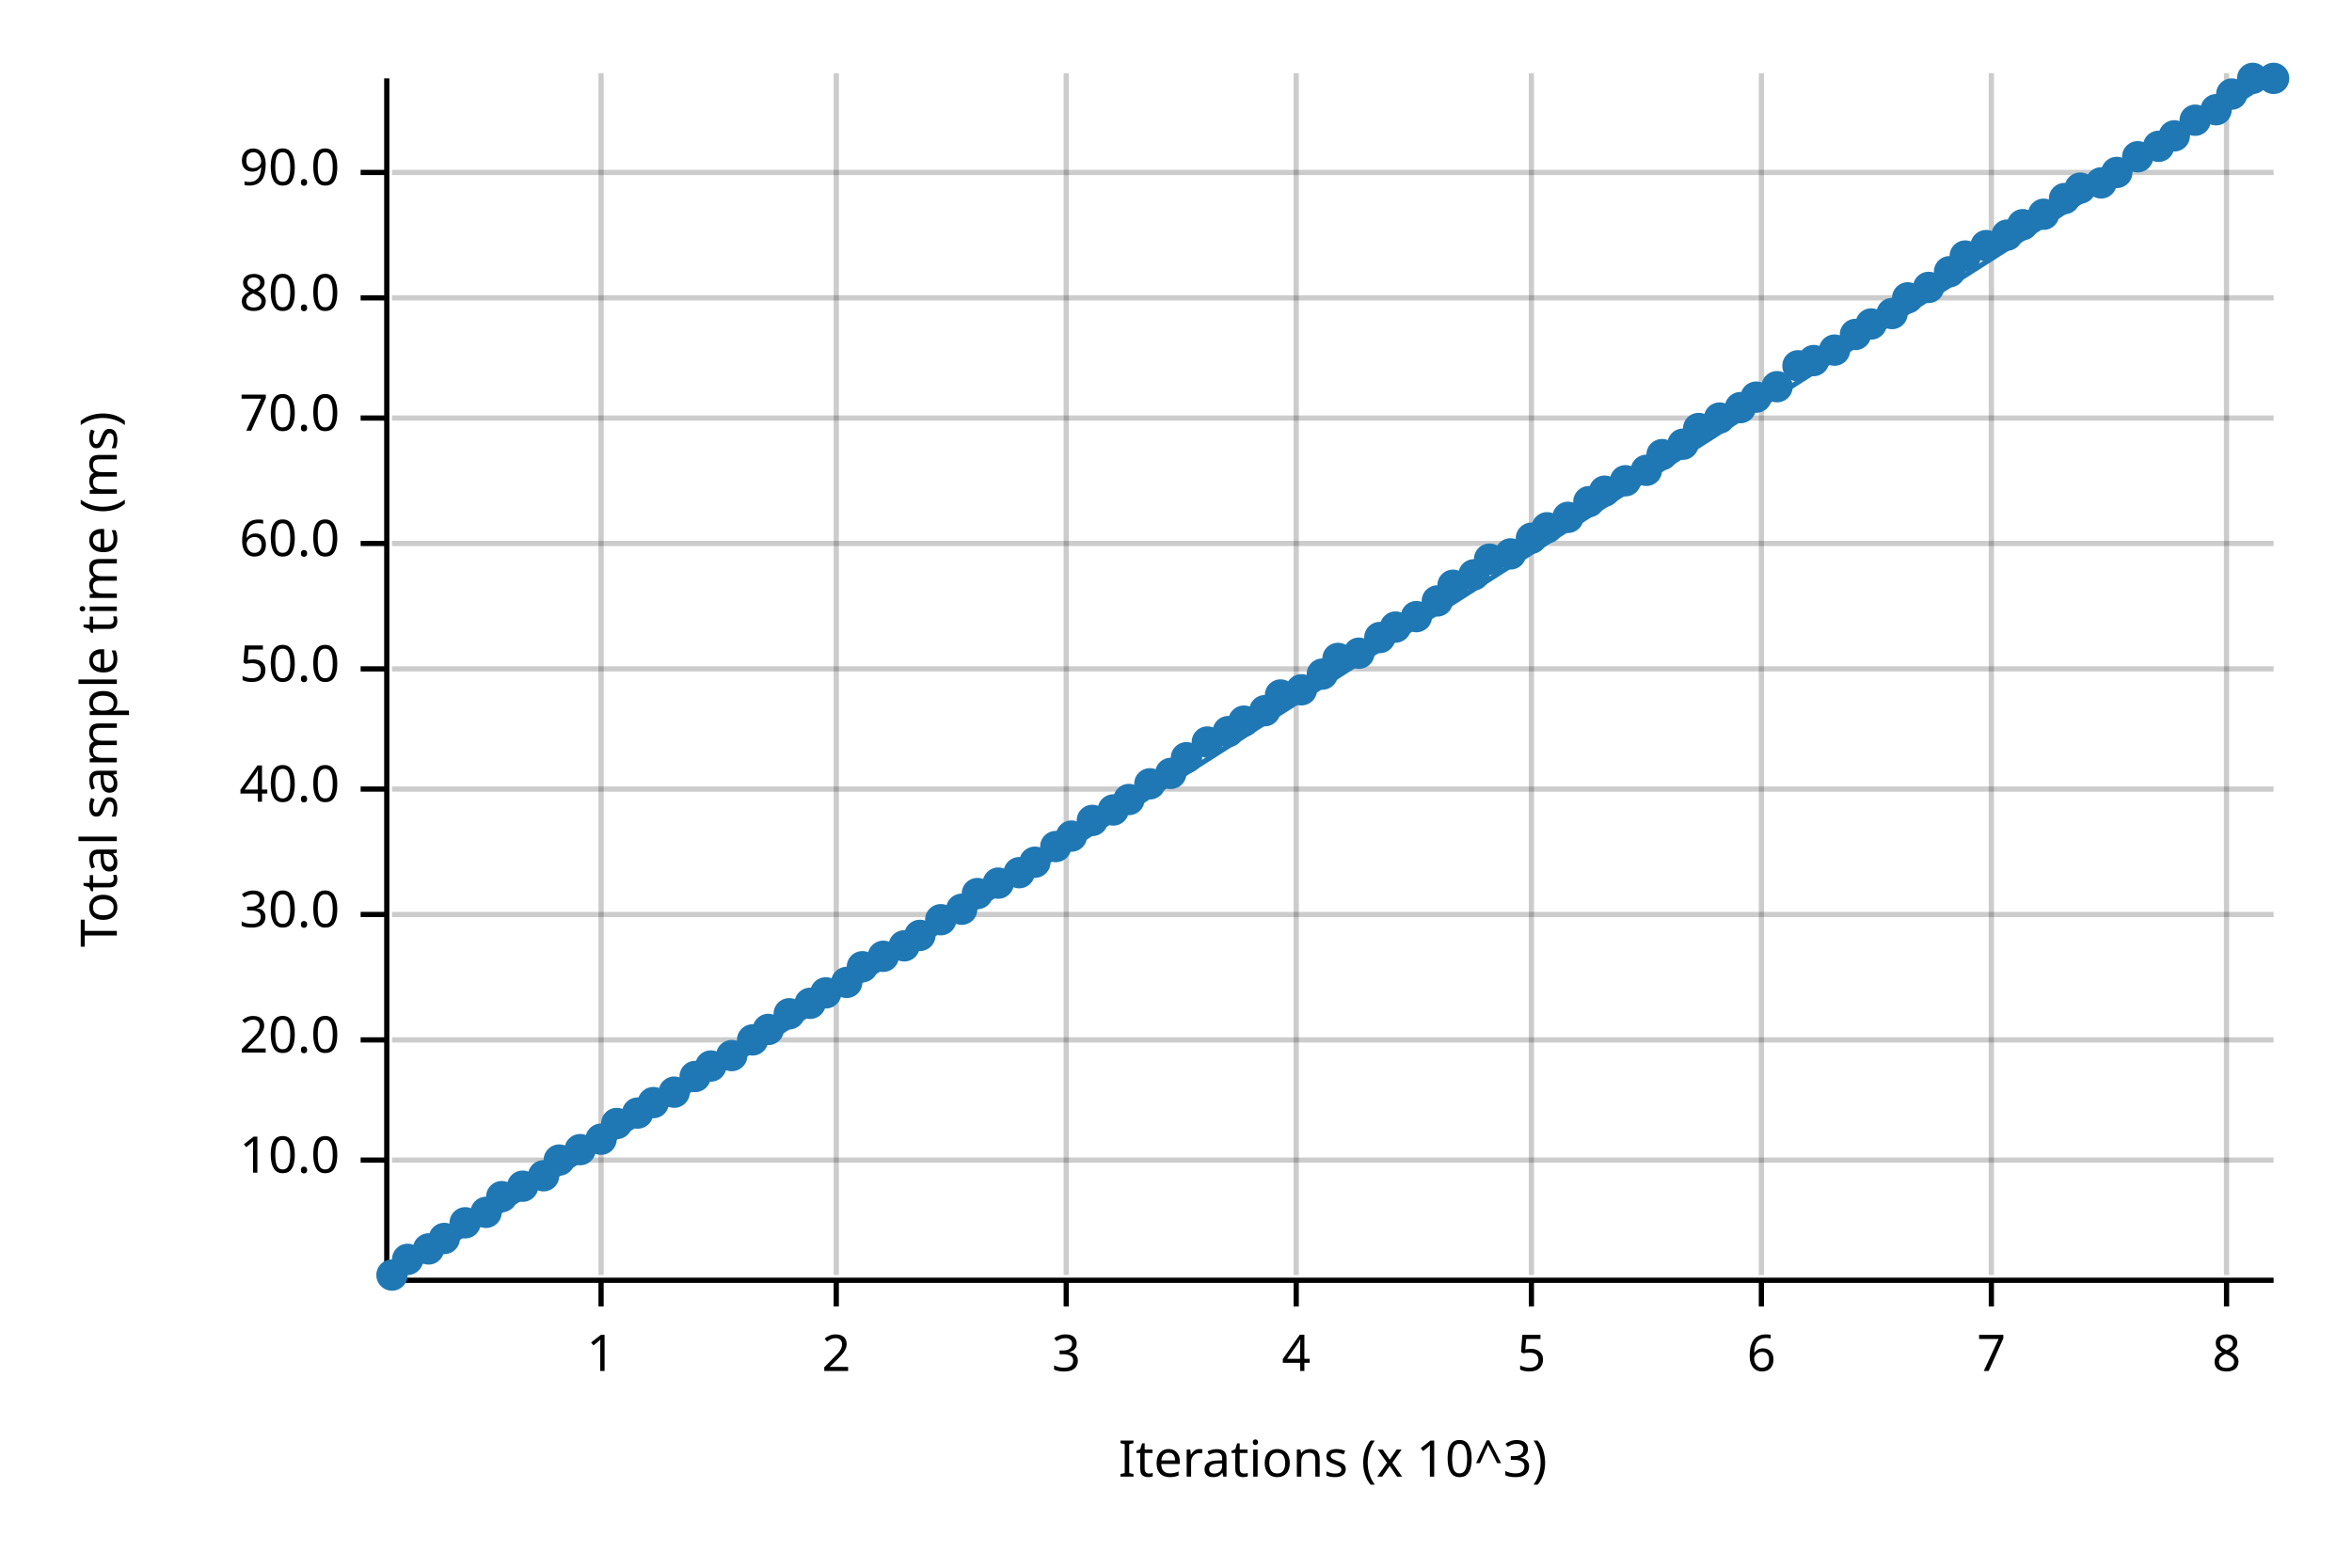
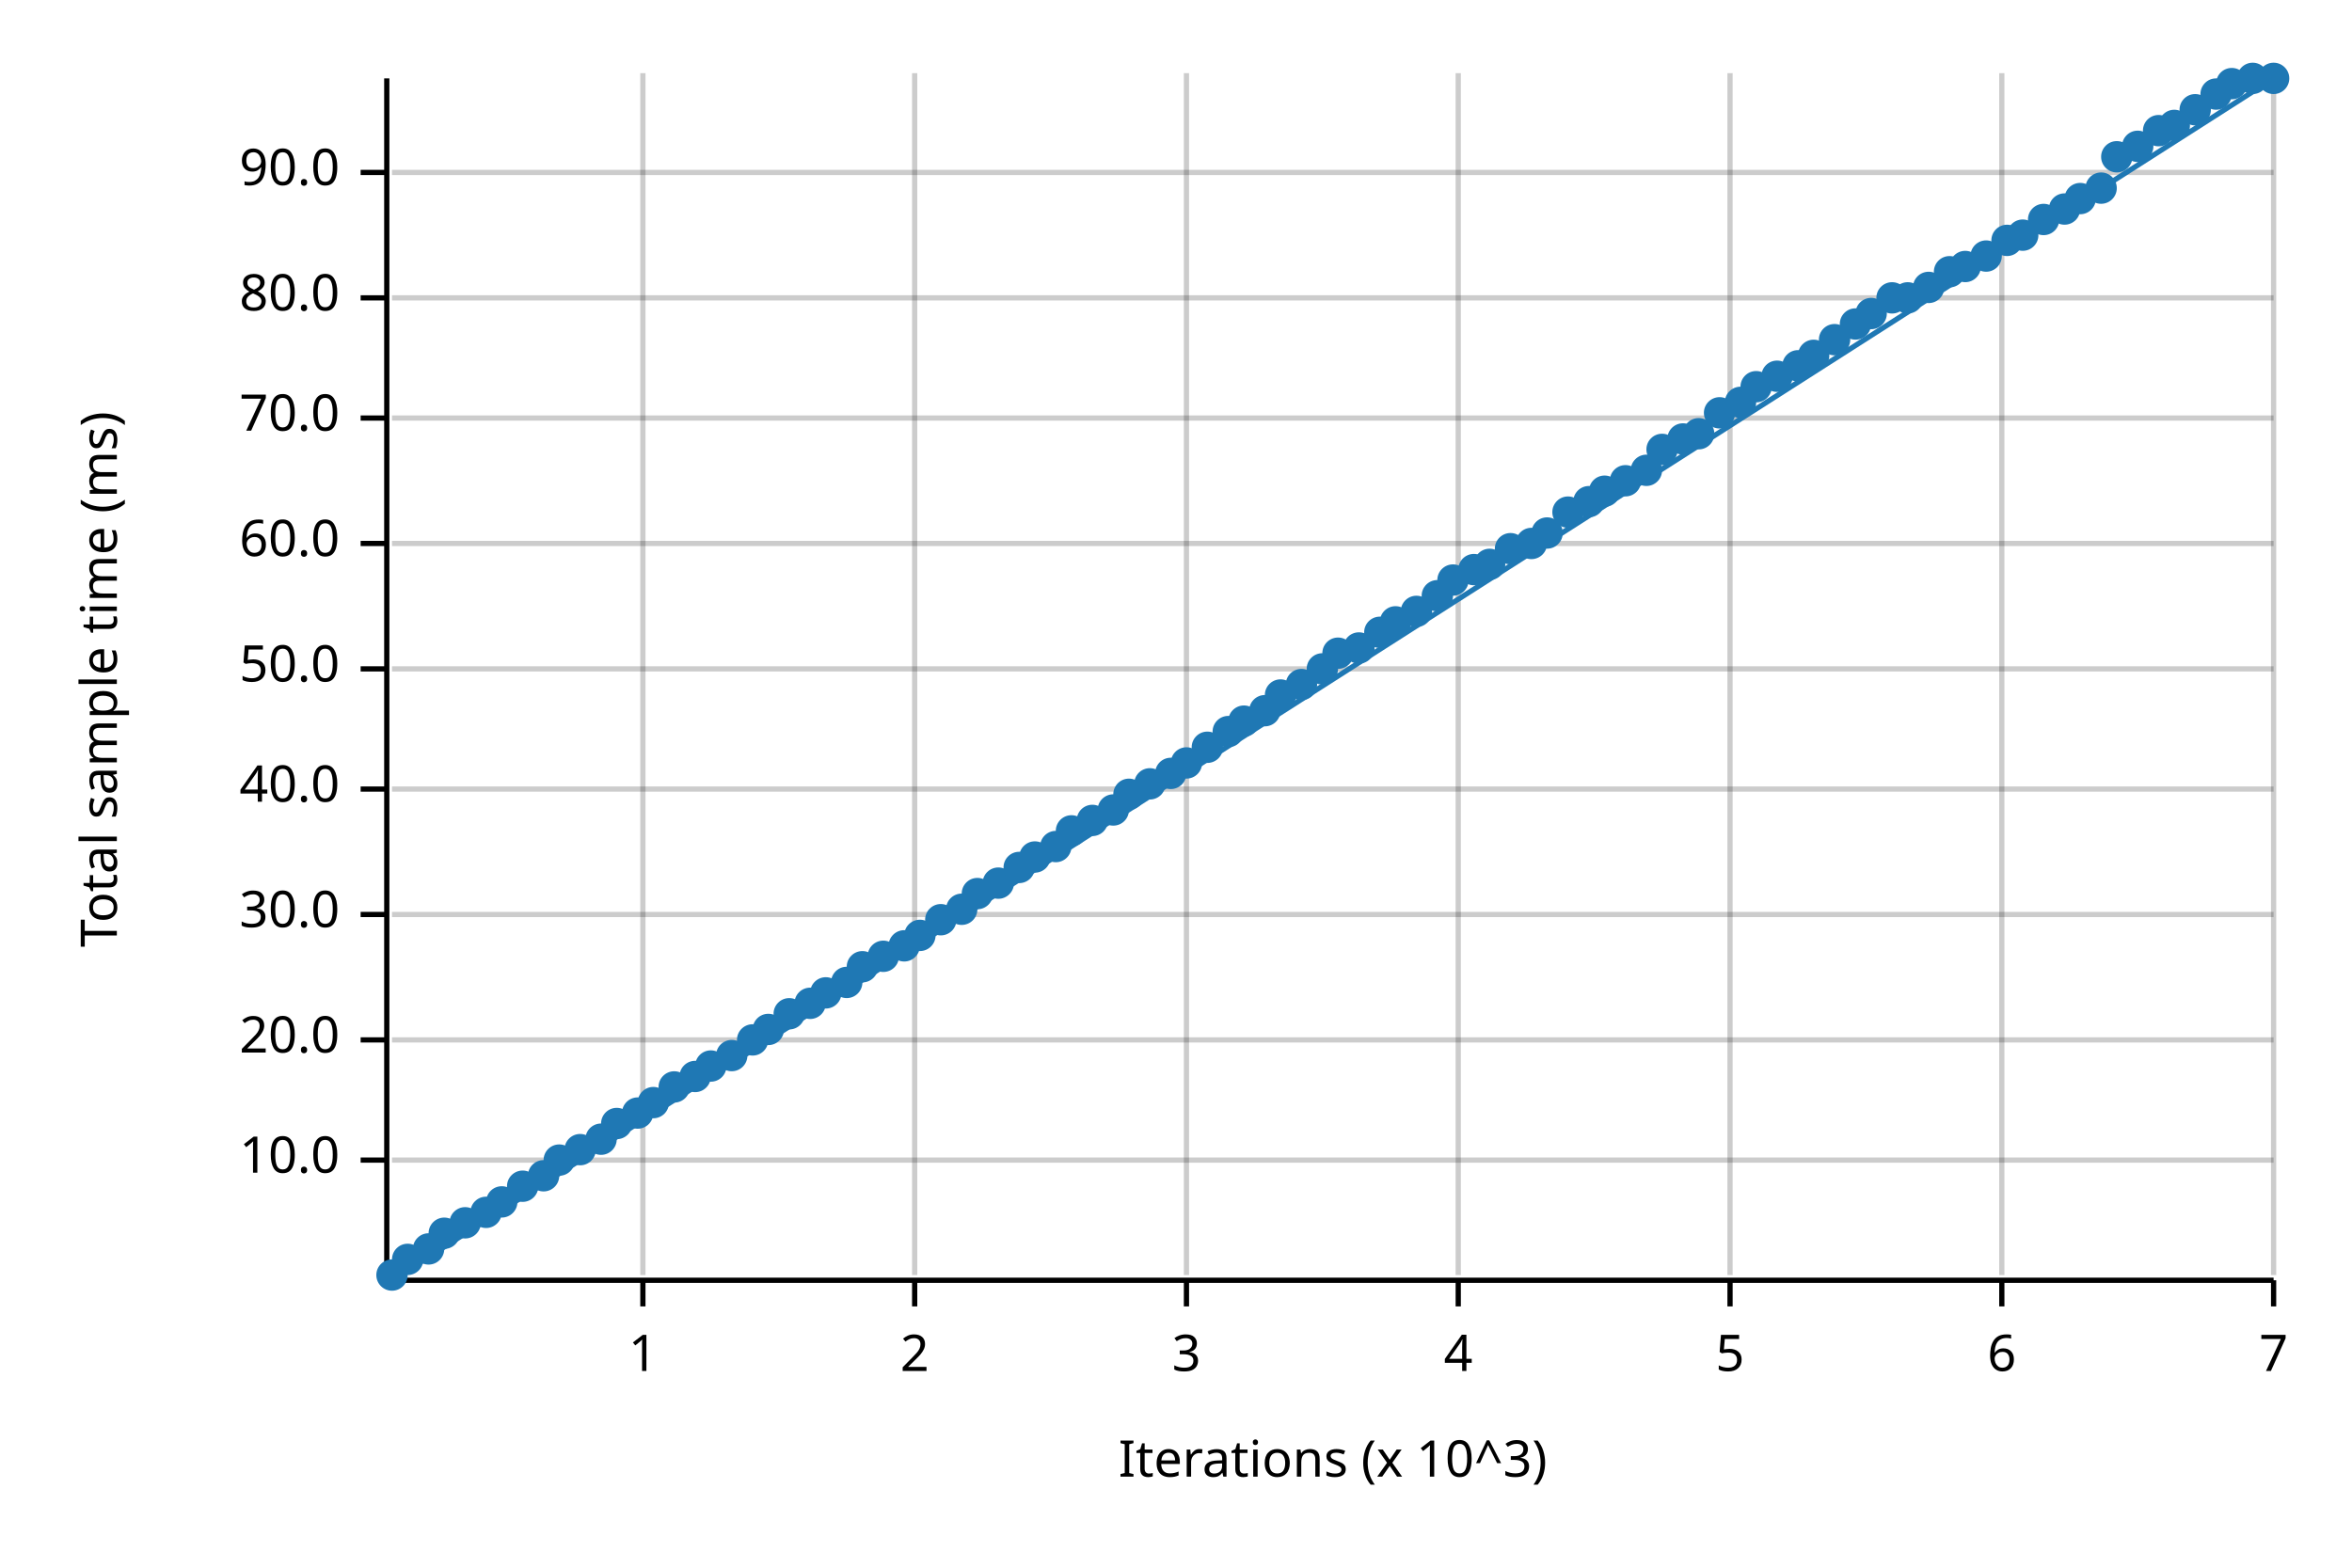
<svg xmlns="http://www.w3.org/2000/svg" width="450" height="300" viewBox="0 0 450 300">
  <text x="15" y="130" dy="0.76em" text-anchor="middle" font-family="sans-serif" font-size="9.677" opacity="1" fill="#000000" transform="rotate(270, 15, 130)">
Total sample time (ms)
</text>
  <text x="255" y="285" dy="-0.5ex" text-anchor="middle" font-family="sans-serif" font-size="9.677" opacity="1" fill="#000000">
Iterations (x 10^3)
</text>
-   <line opacity="0.2" stroke="#000000" stroke-width="1" x1="115" y1="244" x2="115" y2="14" />
-   <line opacity="0.2" stroke="#000000" stroke-width="1" x1="160" y1="244" x2="160" y2="14" />
-   <line opacity="0.2" stroke="#000000" stroke-width="1" x1="204" y1="244" x2="204" y2="14" />
-   <line opacity="0.2" stroke="#000000" stroke-width="1" x1="248" y1="244" x2="248" y2="14" />
-   <line opacity="0.2" stroke="#000000" stroke-width="1" x1="293" y1="244" x2="293" y2="14" />
-   <line opacity="0.2" stroke="#000000" stroke-width="1" x1="337" y1="244" x2="337" y2="14" />
-   <line opacity="0.2" stroke="#000000" stroke-width="1" x1="381" y1="244" x2="381" y2="14" />
-   <line opacity="0.2" stroke="#000000" stroke-width="1" x1="426" y1="244" x2="426" y2="14" />
+   <line opacity="0.2" stroke="#000000" stroke-width="1" x1="123" y1="244" x2="123" y2="14" />
+   <line opacity="0.2" stroke="#000000" stroke-width="1" x1="175" y1="244" x2="175" y2="14" />
+   <line opacity="0.2" stroke="#000000" stroke-width="1" x1="227" y1="244" x2="227" y2="14" />
+   <line opacity="0.2" stroke="#000000" stroke-width="1" x1="279" y1="244" x2="279" y2="14" />
+   <line opacity="0.2" stroke="#000000" stroke-width="1" x1="331" y1="244" x2="331" y2="14" />
+   <line opacity="0.2" stroke="#000000" stroke-width="1" x1="383" y1="244" x2="383" y2="14" />
+   <line opacity="0.2" stroke="#000000" stroke-width="1" x1="435" y1="244" x2="435" y2="14" />
  <line opacity="0.2" stroke="#000000" stroke-width="1" x1="75" y1="222" x2="435" y2="222" />
  <line opacity="0.2" stroke="#000000" stroke-width="1" x1="75" y1="199" x2="435" y2="199" />
  <line opacity="0.2" stroke="#000000" stroke-width="1" x1="75" y1="175" x2="435" y2="175" />
  <line opacity="0.2" stroke="#000000" stroke-width="1" x1="75" y1="151" x2="435" y2="151" />
  <line opacity="0.2" stroke="#000000" stroke-width="1" x1="75" y1="128" x2="435" y2="128" />
  <line opacity="0.2" stroke="#000000" stroke-width="1" x1="75" y1="104" x2="435" y2="104" />
  <line opacity="0.2" stroke="#000000" stroke-width="1" x1="75" y1="80" x2="435" y2="80" />
  <line opacity="0.2" stroke="#000000" stroke-width="1" x1="75" y1="57" x2="435" y2="57" />
  <line opacity="0.2" stroke="#000000" stroke-width="1" x1="75" y1="33" x2="435" y2="33" />
  <polyline fill="none" opacity="1" stroke="#000000" stroke-width="1" points="74,15 74,245 " />
  <text x="65" y="222" dy="0.5ex" text-anchor="end" font-family="sans-serif" font-size="9.677" opacity="1" fill="#000000">
10.0
</text>
  <polyline fill="none" opacity="1" stroke="#000000" stroke-width="1" points="69,222 74,222 " />
  <text x="65" y="199" dy="0.5ex" text-anchor="end" font-family="sans-serif" font-size="9.677" opacity="1" fill="#000000">
20.0
</text>
  <polyline fill="none" opacity="1" stroke="#000000" stroke-width="1" points="69,199 74,199 " />
  <text x="65" y="175" dy="0.5ex" text-anchor="end" font-family="sans-serif" font-size="9.677" opacity="1" fill="#000000">
30.0
</text>
  <polyline fill="none" opacity="1" stroke="#000000" stroke-width="1" points="69,175 74,175 " />
  <text x="65" y="151" dy="0.5ex" text-anchor="end" font-family="sans-serif" font-size="9.677" opacity="1" fill="#000000">
40.0
</text>
  <polyline fill="none" opacity="1" stroke="#000000" stroke-width="1" points="69,151 74,151 " />
  <text x="65" y="128" dy="0.5ex" text-anchor="end" font-family="sans-serif" font-size="9.677" opacity="1" fill="#000000">
50.0
</text>
  <polyline fill="none" opacity="1" stroke="#000000" stroke-width="1" points="69,128 74,128 " />
  <text x="65" y="104" dy="0.5ex" text-anchor="end" font-family="sans-serif" font-size="9.677" opacity="1" fill="#000000">
60.0
</text>
  <polyline fill="none" opacity="1" stroke="#000000" stroke-width="1" points="69,104 74,104 " />
  <text x="65" y="80" dy="0.5ex" text-anchor="end" font-family="sans-serif" font-size="9.677" opacity="1" fill="#000000">
70.0
</text>
  <polyline fill="none" opacity="1" stroke="#000000" stroke-width="1" points="69,80 74,80 " />
  <text x="65" y="57" dy="0.5ex" text-anchor="end" font-family="sans-serif" font-size="9.677" opacity="1" fill="#000000">
80.0
</text>
  <polyline fill="none" opacity="1" stroke="#000000" stroke-width="1" points="69,57 74,57 " />
  <text x="65" y="33" dy="0.5ex" text-anchor="end" font-family="sans-serif" font-size="9.677" opacity="1" fill="#000000">
90.0
</text>
  <polyline fill="none" opacity="1" stroke="#000000" stroke-width="1" points="69,33 74,33 " />
  <polyline fill="none" opacity="1" stroke="#000000" stroke-width="1" points="75,245 435,245 " />
-   <text x="115" y="255" dy="0.76em" text-anchor="middle" font-family="sans-serif" font-size="9.677" opacity="1" fill="#000000">
+   <text x="123" y="255" dy="0.76em" text-anchor="middle" font-family="sans-serif" font-size="9.677" opacity="1" fill="#000000">
1
</text>
-   <polyline fill="none" opacity="1" stroke="#000000" stroke-width="1" points="115,245 115,250 " />
-   <text x="160" y="255" dy="0.76em" text-anchor="middle" font-family="sans-serif" font-size="9.677" opacity="1" fill="#000000">
+   <polyline fill="none" opacity="1" stroke="#000000" stroke-width="1" points="123,245 123,250 " />
+   <text x="175" y="255" dy="0.76em" text-anchor="middle" font-family="sans-serif" font-size="9.677" opacity="1" fill="#000000">
2
</text>
-   <polyline fill="none" opacity="1" stroke="#000000" stroke-width="1" points="160,245 160,250 " />
-   <text x="204" y="255" dy="0.76em" text-anchor="middle" font-family="sans-serif" font-size="9.677" opacity="1" fill="#000000">
+   <polyline fill="none" opacity="1" stroke="#000000" stroke-width="1" points="175,245 175,250 " />
+   <text x="227" y="255" dy="0.76em" text-anchor="middle" font-family="sans-serif" font-size="9.677" opacity="1" fill="#000000">
3
</text>
-   <polyline fill="none" opacity="1" stroke="#000000" stroke-width="1" points="204,245 204,250 " />
-   <text x="248" y="255" dy="0.76em" text-anchor="middle" font-family="sans-serif" font-size="9.677" opacity="1" fill="#000000">
+   <polyline fill="none" opacity="1" stroke="#000000" stroke-width="1" points="227,245 227,250 " />
+   <text x="279" y="255" dy="0.76em" text-anchor="middle" font-family="sans-serif" font-size="9.677" opacity="1" fill="#000000">
4
</text>
-   <polyline fill="none" opacity="1" stroke="#000000" stroke-width="1" points="248,245 248,250 " />
-   <text x="293" y="255" dy="0.76em" text-anchor="middle" font-family="sans-serif" font-size="9.677" opacity="1" fill="#000000">
+   <polyline fill="none" opacity="1" stroke="#000000" stroke-width="1" points="279,245 279,250 " />
+   <text x="331" y="255" dy="0.76em" text-anchor="middle" font-family="sans-serif" font-size="9.677" opacity="1" fill="#000000">
5
</text>
-   <polyline fill="none" opacity="1" stroke="#000000" stroke-width="1" points="293,245 293,250 " />
-   <text x="337" y="255" dy="0.76em" text-anchor="middle" font-family="sans-serif" font-size="9.677" opacity="1" fill="#000000">
+   <polyline fill="none" opacity="1" stroke="#000000" stroke-width="1" points="331,245 331,250 " />
+   <text x="383" y="255" dy="0.76em" text-anchor="middle" font-family="sans-serif" font-size="9.677" opacity="1" fill="#000000">
6
</text>
-   <polyline fill="none" opacity="1" stroke="#000000" stroke-width="1" points="337,245 337,250 " />
-   <text x="381" y="255" dy="0.76em" text-anchor="middle" font-family="sans-serif" font-size="9.677" opacity="1" fill="#000000">
+   <polyline fill="none" opacity="1" stroke="#000000" stroke-width="1" points="383,245 383,250 " />
+   <text x="435" y="255" dy="0.76em" text-anchor="middle" font-family="sans-serif" font-size="9.677" opacity="1" fill="#000000">
7
</text>
-   <polyline fill="none" opacity="1" stroke="#000000" stroke-width="1" points="381,245 381,250 " />
-   <text x="426" y="255" dy="0.76em" text-anchor="middle" font-family="sans-serif" font-size="9.677" opacity="1" fill="#000000">
- 8
- </text>
-   <polyline fill="none" opacity="1" stroke="#000000" stroke-width="1" points="426,245 426,250 " />
+   <polyline fill="none" opacity="1" stroke="#000000" stroke-width="1" points="435,245 435,250 " />
  <circle cx="75" cy="244" r="3" opacity="1" fill="#1F78B4" stroke="none" />
  <circle cx="78" cy="241" r="3" opacity="1" fill="#1F78B4" stroke="none" />
  <circle cx="82" cy="239" r="3" opacity="1" fill="#1F78B4" stroke="none" />
-   <circle cx="85" cy="237" r="3" opacity="1" fill="#1F78B4" stroke="none" />
+   <circle cx="85" cy="236" r="3" opacity="1" fill="#1F78B4" stroke="none" />
  <circle cx="89" cy="234" r="3" opacity="1" fill="#1F78B4" stroke="none" />
  <circle cx="93" cy="232" r="3" opacity="1" fill="#1F78B4" stroke="none" />
-   <circle cx="96" cy="229" r="3" opacity="1" fill="#1F78B4" stroke="none" />
+   <circle cx="96" cy="230" r="3" opacity="1" fill="#1F78B4" stroke="none" />
  <circle cx="100" cy="227" r="3" opacity="1" fill="#1F78B4" stroke="none" />
  <circle cx="104" cy="225" r="3" opacity="1" fill="#1F78B4" stroke="none" />
  <circle cx="107" cy="222" r="3" opacity="1" fill="#1F78B4" stroke="none" />
  <circle cx="111" cy="220" r="3" opacity="1" fill="#1F78B4" stroke="none" />
  <circle cx="115" cy="218" r="3" opacity="1" fill="#1F78B4" stroke="none" />
  <circle cx="118" cy="215" r="3" opacity="1" fill="#1F78B4" stroke="none" />
  <circle cx="122" cy="213" r="3" opacity="1" fill="#1F78B4" stroke="none" />
  <circle cx="125" cy="211" r="3" opacity="1" fill="#1F78B4" stroke="none" />
-   <circle cx="129" cy="209" r="3" opacity="1" fill="#1F78B4" stroke="none" />
+   <circle cx="129" cy="208" r="3" opacity="1" fill="#1F78B4" stroke="none" />
  <circle cx="133" cy="206" r="3" opacity="1" fill="#1F78B4" stroke="none" />
  <circle cx="136" cy="204" r="3" opacity="1" fill="#1F78B4" stroke="none" />
  <circle cx="140" cy="202" r="3" opacity="1" fill="#1F78B4" stroke="none" />
  <circle cx="144" cy="199" r="3" opacity="1" fill="#1F78B4" stroke="none" />
  <circle cx="147" cy="197" r="3" opacity="1" fill="#1F78B4" stroke="none" />
  <circle cx="151" cy="194" r="3" opacity="1" fill="#1F78B4" stroke="none" />
  <circle cx="155" cy="192" r="3" opacity="1" fill="#1F78B4" stroke="none" />
  <circle cx="158" cy="190" r="3" opacity="1" fill="#1F78B4" stroke="none" />
  <circle cx="162" cy="188" r="3" opacity="1" fill="#1F78B4" stroke="none" />
  <circle cx="165" cy="185" r="3" opacity="1" fill="#1F78B4" stroke="none" />
  <circle cx="169" cy="183" r="3" opacity="1" fill="#1F78B4" stroke="none" />
  <circle cx="173" cy="181" r="3" opacity="1" fill="#1F78B4" stroke="none" />
  <circle cx="176" cy="179" r="3" opacity="1" fill="#1F78B4" stroke="none" />
  <circle cx="180" cy="176" r="3" opacity="1" fill="#1F78B4" stroke="none" />
  <circle cx="184" cy="174" r="3" opacity="1" fill="#1F78B4" stroke="none" />
  <circle cx="187" cy="171" r="3" opacity="1" fill="#1F78B4" stroke="none" />
  <circle cx="191" cy="169" r="3" opacity="1" fill="#1F78B4" stroke="none" />
-   <circle cx="195" cy="167" r="3" opacity="1" fill="#1F78B4" stroke="none" />
-   <circle cx="198" cy="165" r="3" opacity="1" fill="#1F78B4" stroke="none" />
+   <circle cx="195" cy="166" r="3" opacity="1" fill="#1F78B4" stroke="none" />
+   <circle cx="198" cy="164" r="3" opacity="1" fill="#1F78B4" stroke="none" />
  <circle cx="202" cy="162" r="3" opacity="1" fill="#1F78B4" stroke="none" />
-   <circle cx="205" cy="160" r="3" opacity="1" fill="#1F78B4" stroke="none" />
+   <circle cx="205" cy="159" r="3" opacity="1" fill="#1F78B4" stroke="none" />
  <circle cx="209" cy="157" r="3" opacity="1" fill="#1F78B4" stroke="none" />
  <circle cx="213" cy="155" r="3" opacity="1" fill="#1F78B4" stroke="none" />
-   <circle cx="216" cy="153" r="3" opacity="1" fill="#1F78B4" stroke="none" />
+   <circle cx="216" cy="152" r="3" opacity="1" fill="#1F78B4" stroke="none" />
  <circle cx="220" cy="150" r="3" opacity="1" fill="#1F78B4" stroke="none" />
  <circle cx="224" cy="148" r="3" opacity="1" fill="#1F78B4" stroke="none" />
-   <circle cx="227" cy="145" r="3" opacity="1" fill="#1F78B4" stroke="none" />
-   <circle cx="231" cy="142" r="3" opacity="1" fill="#1F78B4" stroke="none" />
+   <circle cx="227" cy="146" r="3" opacity="1" fill="#1F78B4" stroke="none" />
+   <circle cx="231" cy="143" r="3" opacity="1" fill="#1F78B4" stroke="none" />
  <circle cx="235" cy="140" r="3" opacity="1" fill="#1F78B4" stroke="none" />
  <circle cx="238" cy="138" r="3" opacity="1" fill="#1F78B4" stroke="none" />
  <circle cx="242" cy="136" r="3" opacity="1" fill="#1F78B4" stroke="none" />
  <circle cx="245" cy="133" r="3" opacity="1" fill="#1F78B4" stroke="none" />
-   <circle cx="249" cy="132" r="3" opacity="1" fill="#1F78B4" stroke="none" />
-   <circle cx="253" cy="129" r="3" opacity="1" fill="#1F78B4" stroke="none" />
-   <circle cx="256" cy="126" r="3" opacity="1" fill="#1F78B4" stroke="none" />
-   <circle cx="260" cy="125" r="3" opacity="1" fill="#1F78B4" stroke="none" />
-   <circle cx="264" cy="122" r="3" opacity="1" fill="#1F78B4" stroke="none" />
-   <circle cx="267" cy="120" r="3" opacity="1" fill="#1F78B4" stroke="none" />
-   <circle cx="271" cy="118" r="3" opacity="1" fill="#1F78B4" stroke="none" />
-   <circle cx="275" cy="115" r="3" opacity="1" fill="#1F78B4" stroke="none" />
-   <circle cx="278" cy="112" r="3" opacity="1" fill="#1F78B4" stroke="none" />
-   <circle cx="282" cy="110" r="3" opacity="1" fill="#1F78B4" stroke="none" />
-   <circle cx="285" cy="107" r="3" opacity="1" fill="#1F78B4" stroke="none" />
-   <circle cx="289" cy="106" r="3" opacity="1" fill="#1F78B4" stroke="none" />
-   <circle cx="293" cy="103" r="3" opacity="1" fill="#1F78B4" stroke="none" />
-   <circle cx="296" cy="101" r="3" opacity="1" fill="#1F78B4" stroke="none" />
-   <circle cx="300" cy="99" r="3" opacity="1" fill="#1F78B4" stroke="none" />
+   <circle cx="249" cy="131" r="3" opacity="1" fill="#1F78B4" stroke="none" />
+   <circle cx="253" cy="128" r="3" opacity="1" fill="#1F78B4" stroke="none" />
+   <circle cx="256" cy="125" r="3" opacity="1" fill="#1F78B4" stroke="none" />
+   <circle cx="260" cy="124" r="3" opacity="1" fill="#1F78B4" stroke="none" />
+   <circle cx="264" cy="121" r="3" opacity="1" fill="#1F78B4" stroke="none" />
+   <circle cx="267" cy="119" r="3" opacity="1" fill="#1F78B4" stroke="none" />
+   <circle cx="271" cy="117" r="3" opacity="1" fill="#1F78B4" stroke="none" />
+   <circle cx="275" cy="114" r="3" opacity="1" fill="#1F78B4" stroke="none" />
+   <circle cx="278" cy="111" r="3" opacity="1" fill="#1F78B4" stroke="none" />
+   <circle cx="282" cy="109" r="3" opacity="1" fill="#1F78B4" stroke="none" />
+   <circle cx="285" cy="108" r="3" opacity="1" fill="#1F78B4" stroke="none" />
+   <circle cx="289" cy="105" r="3" opacity="1" fill="#1F78B4" stroke="none" />
+   <circle cx="293" cy="104" r="3" opacity="1" fill="#1F78B4" stroke="none" />
+   <circle cx="296" cy="102" r="3" opacity="1" fill="#1F78B4" stroke="none" />
+   <circle cx="300" cy="98" r="3" opacity="1" fill="#1F78B4" stroke="none" />
  <circle cx="304" cy="96" r="3" opacity="1" fill="#1F78B4" stroke="none" />
  <circle cx="307" cy="94" r="3" opacity="1" fill="#1F78B4" stroke="none" />
  <circle cx="311" cy="92" r="3" opacity="1" fill="#1F78B4" stroke="none" />
  <circle cx="315" cy="90" r="3" opacity="1" fill="#1F78B4" stroke="none" />
-   <circle cx="318" cy="87" r="3" opacity="1" fill="#1F78B4" stroke="none" />
-   <circle cx="322" cy="85" r="3" opacity="1" fill="#1F78B4" stroke="none" />
-   <circle cx="325" cy="82" r="3" opacity="1" fill="#1F78B4" stroke="none" />
-   <circle cx="329" cy="80" r="3" opacity="1" fill="#1F78B4" stroke="none" />
-   <circle cx="333" cy="78" r="3" opacity="1" fill="#1F78B4" stroke="none" />
-   <circle cx="336" cy="76" r="3" opacity="1" fill="#1F78B4" stroke="none" />
-   <circle cx="340" cy="74" r="3" opacity="1" fill="#1F78B4" stroke="none" />
+   <circle cx="318" cy="86" r="3" opacity="1" fill="#1F78B4" stroke="none" />
+   <circle cx="322" cy="84" r="3" opacity="1" fill="#1F78B4" stroke="none" />
+   <circle cx="325" cy="83" r="3" opacity="1" fill="#1F78B4" stroke="none" />
+   <circle cx="329" cy="79" r="3" opacity="1" fill="#1F78B4" stroke="none" />
+   <circle cx="333" cy="77" r="3" opacity="1" fill="#1F78B4" stroke="none" />
+   <circle cx="336" cy="74" r="3" opacity="1" fill="#1F78B4" stroke="none" />
+   <circle cx="340" cy="72" r="3" opacity="1" fill="#1F78B4" stroke="none" />
  <circle cx="344" cy="70" r="3" opacity="1" fill="#1F78B4" stroke="none" />
-   <circle cx="347" cy="69" r="3" opacity="1" fill="#1F78B4" stroke="none" />
-   <circle cx="351" cy="67" r="3" opacity="1" fill="#1F78B4" stroke="none" />
-   <circle cx="355" cy="64" r="3" opacity="1" fill="#1F78B4" stroke="none" />
-   <circle cx="358" cy="62" r="3" opacity="1" fill="#1F78B4" stroke="none" />
-   <circle cx="362" cy="60" r="3" opacity="1" fill="#1F78B4" stroke="none" />
+   <circle cx="347" cy="68" r="3" opacity="1" fill="#1F78B4" stroke="none" />
+   <circle cx="351" cy="65" r="3" opacity="1" fill="#1F78B4" stroke="none" />
+   <circle cx="355" cy="62" r="3" opacity="1" fill="#1F78B4" stroke="none" />
+   <circle cx="358" cy="60" r="3" opacity="1" fill="#1F78B4" stroke="none" />
+   <circle cx="362" cy="57" r="3" opacity="1" fill="#1F78B4" stroke="none" />
  <circle cx="365" cy="57" r="3" opacity="1" fill="#1F78B4" stroke="none" />
  <circle cx="369" cy="55" r="3" opacity="1" fill="#1F78B4" stroke="none" />
  <circle cx="373" cy="52" r="3" opacity="1" fill="#1F78B4" stroke="none" />
-   <circle cx="376" cy="49" r="3" opacity="1" fill="#1F78B4" stroke="none" />
-   <circle cx="380" cy="47" r="3" opacity="1" fill="#1F78B4" stroke="none" />
-   <circle cx="384" cy="45" r="3" opacity="1" fill="#1F78B4" stroke="none" />
-   <circle cx="387" cy="43" r="3" opacity="1" fill="#1F78B4" stroke="none" />
-   <circle cx="391" cy="41" r="3" opacity="1" fill="#1F78B4" stroke="none" />
-   <circle cx="395" cy="38" r="3" opacity="1" fill="#1F78B4" stroke="none" />
-   <circle cx="398" cy="36" r="3" opacity="1" fill="#1F78B4" stroke="none" />
-   <circle cx="402" cy="35" r="3" opacity="1" fill="#1F78B4" stroke="none" />
-   <circle cx="405" cy="33" r="3" opacity="1" fill="#1F78B4" stroke="none" />
-   <circle cx="409" cy="30" r="3" opacity="1" fill="#1F78B4" stroke="none" />
-   <circle cx="413" cy="28" r="3" opacity="1" fill="#1F78B4" stroke="none" />
-   <circle cx="416" cy="26" r="3" opacity="1" fill="#1F78B4" stroke="none" />
-   <circle cx="420" cy="23" r="3" opacity="1" fill="#1F78B4" stroke="none" />
-   <circle cx="424" cy="21" r="3" opacity="1" fill="#1F78B4" stroke="none" />
-   <circle cx="427" cy="18" r="3" opacity="1" fill="#1F78B4" stroke="none" />
+   <circle cx="376" cy="51" r="3" opacity="1" fill="#1F78B4" stroke="none" />
+   <circle cx="380" cy="49" r="3" opacity="1" fill="#1F78B4" stroke="none" />
+   <circle cx="384" cy="46" r="3" opacity="1" fill="#1F78B4" stroke="none" />
+   <circle cx="387" cy="45" r="3" opacity="1" fill="#1F78B4" stroke="none" />
+   <circle cx="391" cy="42" r="3" opacity="1" fill="#1F78B4" stroke="none" />
+   <circle cx="395" cy="40" r="3" opacity="1" fill="#1F78B4" stroke="none" />
+   <circle cx="398" cy="38" r="3" opacity="1" fill="#1F78B4" stroke="none" />
+   <circle cx="402" cy="36" r="3" opacity="1" fill="#1F78B4" stroke="none" />
+   <circle cx="405" cy="30" r="3" opacity="1" fill="#1F78B4" stroke="none" />
+   <circle cx="409" cy="28" r="3" opacity="1" fill="#1F78B4" stroke="none" />
+   <circle cx="413" cy="25" r="3" opacity="1" fill="#1F78B4" stroke="none" />
+   <circle cx="416" cy="24" r="3" opacity="1" fill="#1F78B4" stroke="none" />
+   <circle cx="420" cy="21" r="3" opacity="1" fill="#1F78B4" stroke="none" />
+   <circle cx="424" cy="18" r="3" opacity="1" fill="#1F78B4" stroke="none" />
+   <circle cx="427" cy="16" r="3" opacity="1" fill="#1F78B4" stroke="none" />
  <circle cx="431" cy="15" r="3" opacity="1" fill="#1F78B4" stroke="none" />
  <circle cx="435" cy="15" r="3" opacity="1" fill="#1F78B4" stroke="none" />
  <polyline fill="none" opacity="1" stroke="#1F78B4" stroke-width="1" points="75,245 435,15 " />
  <polygon opacity="0.25" fill="#1F78B4" points="75,245 435,15 435,15 " />
</svg>
